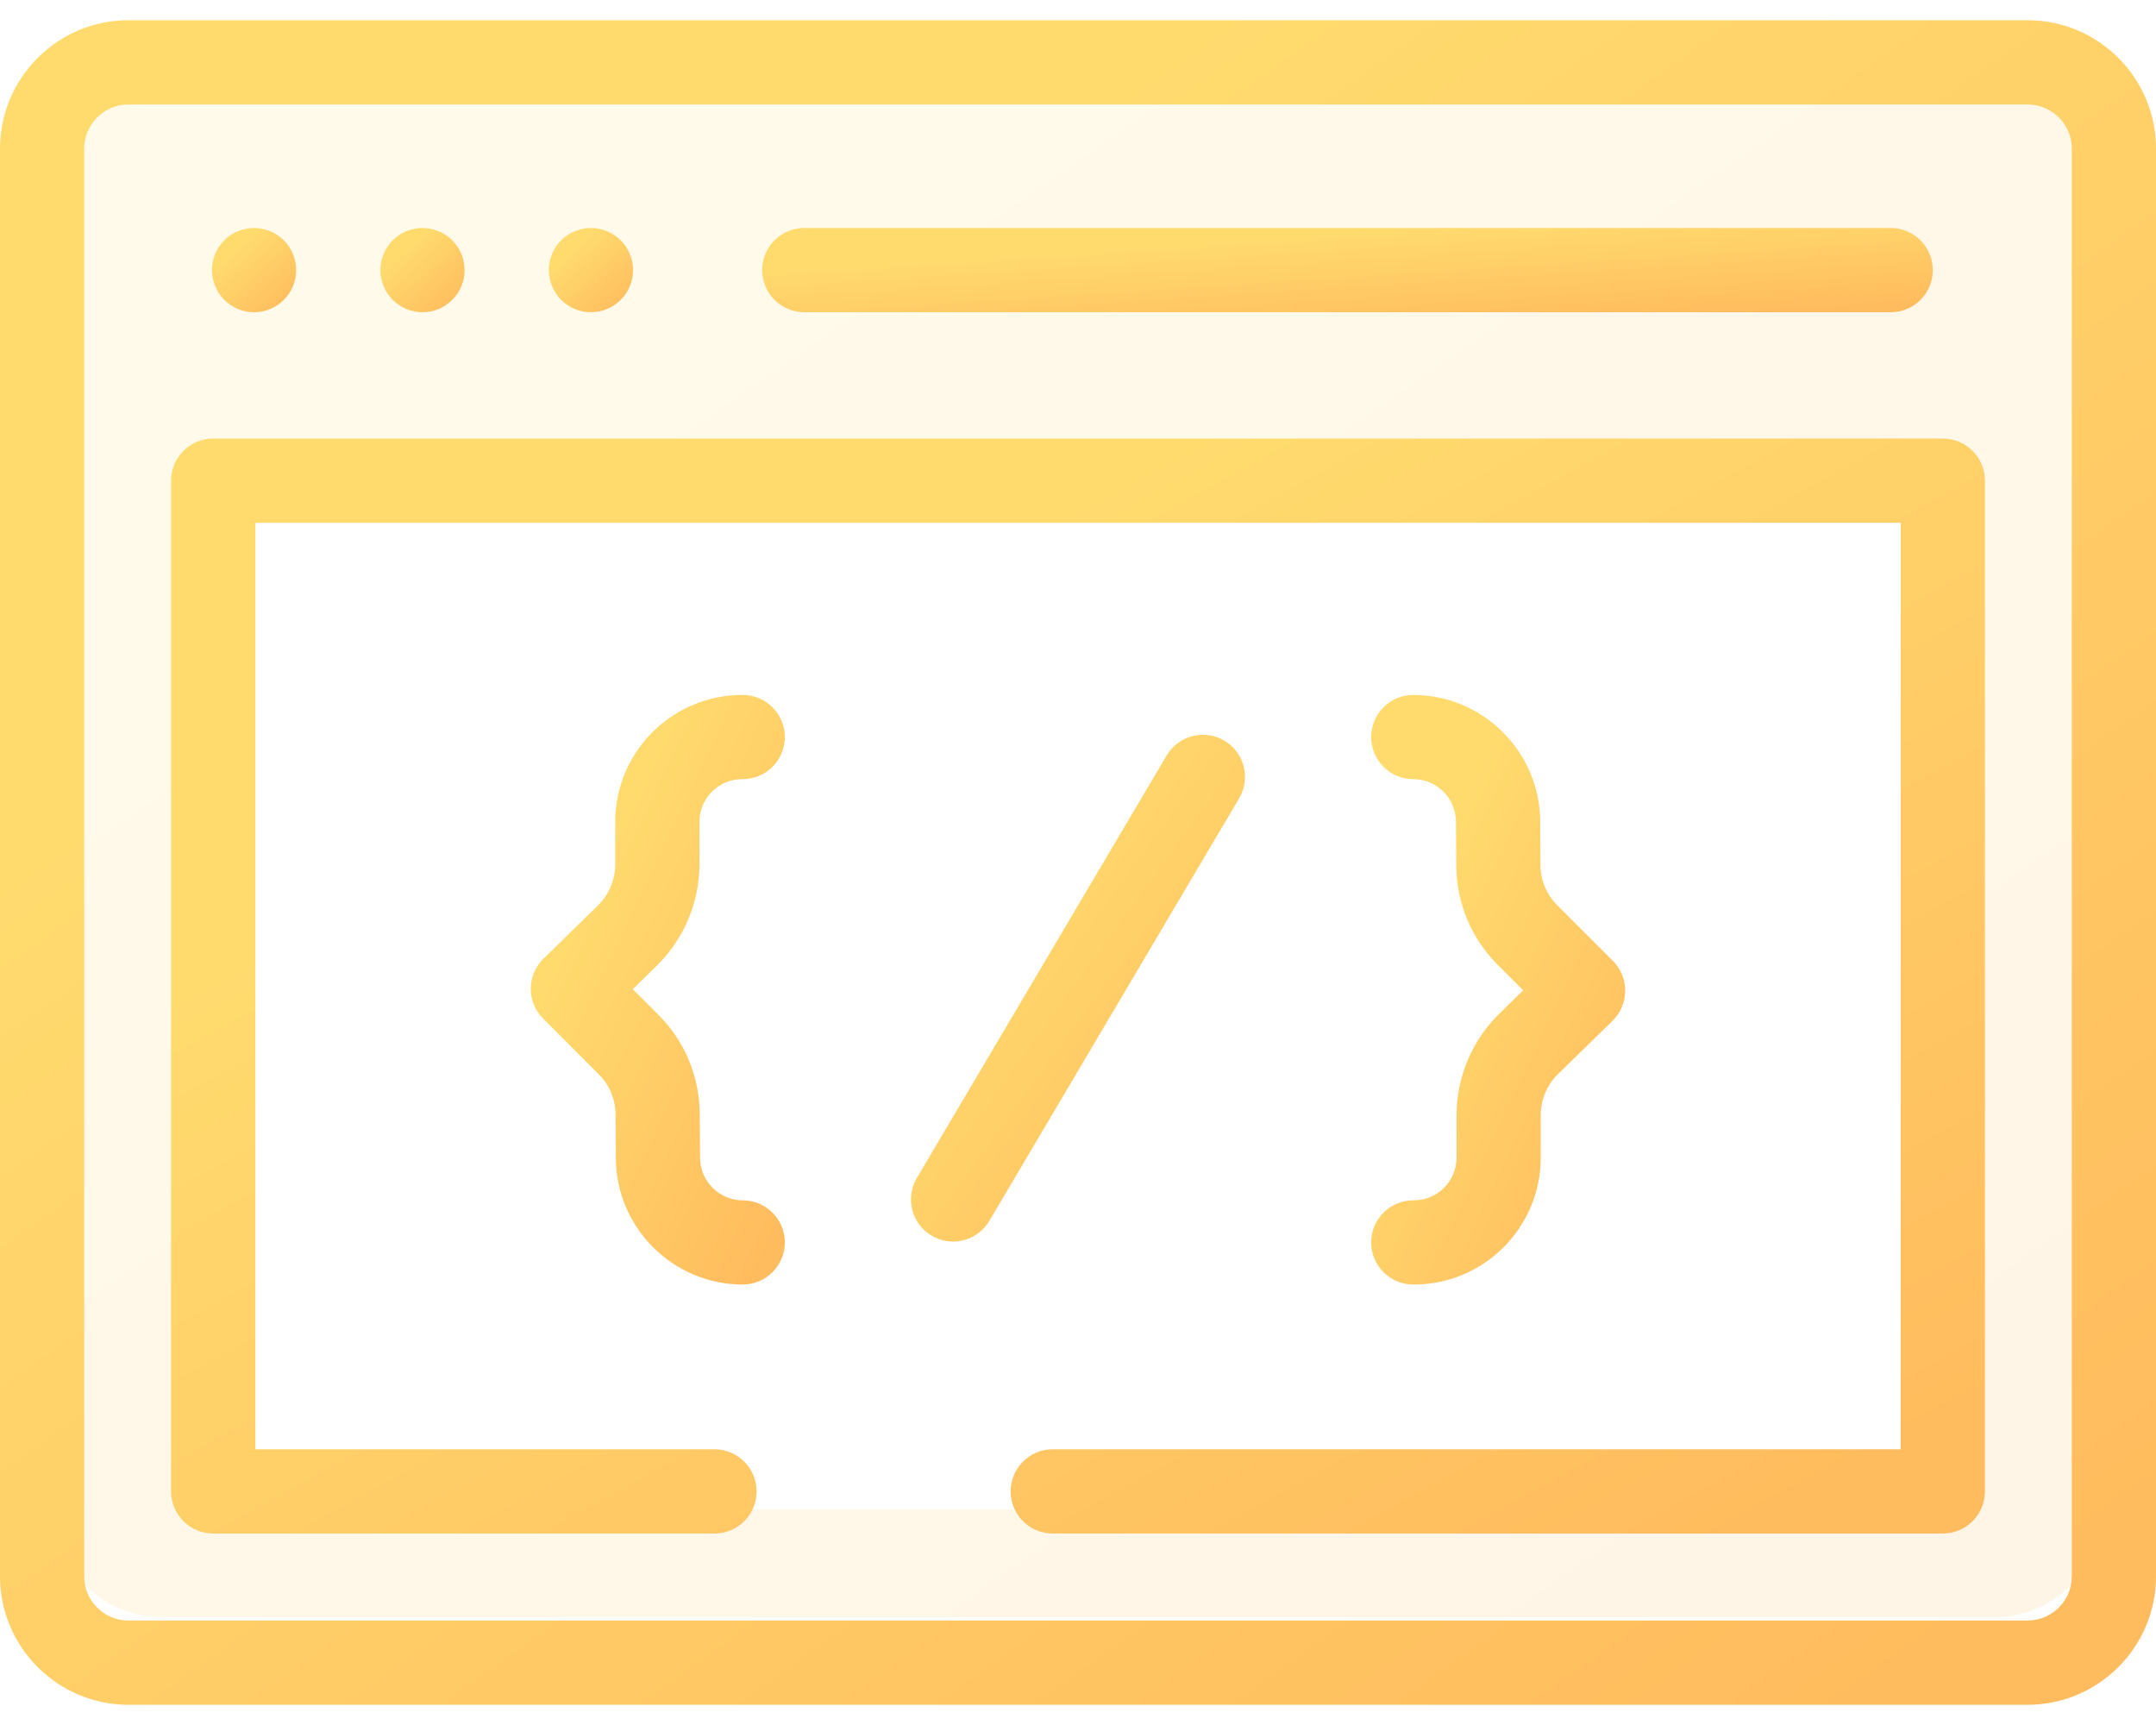
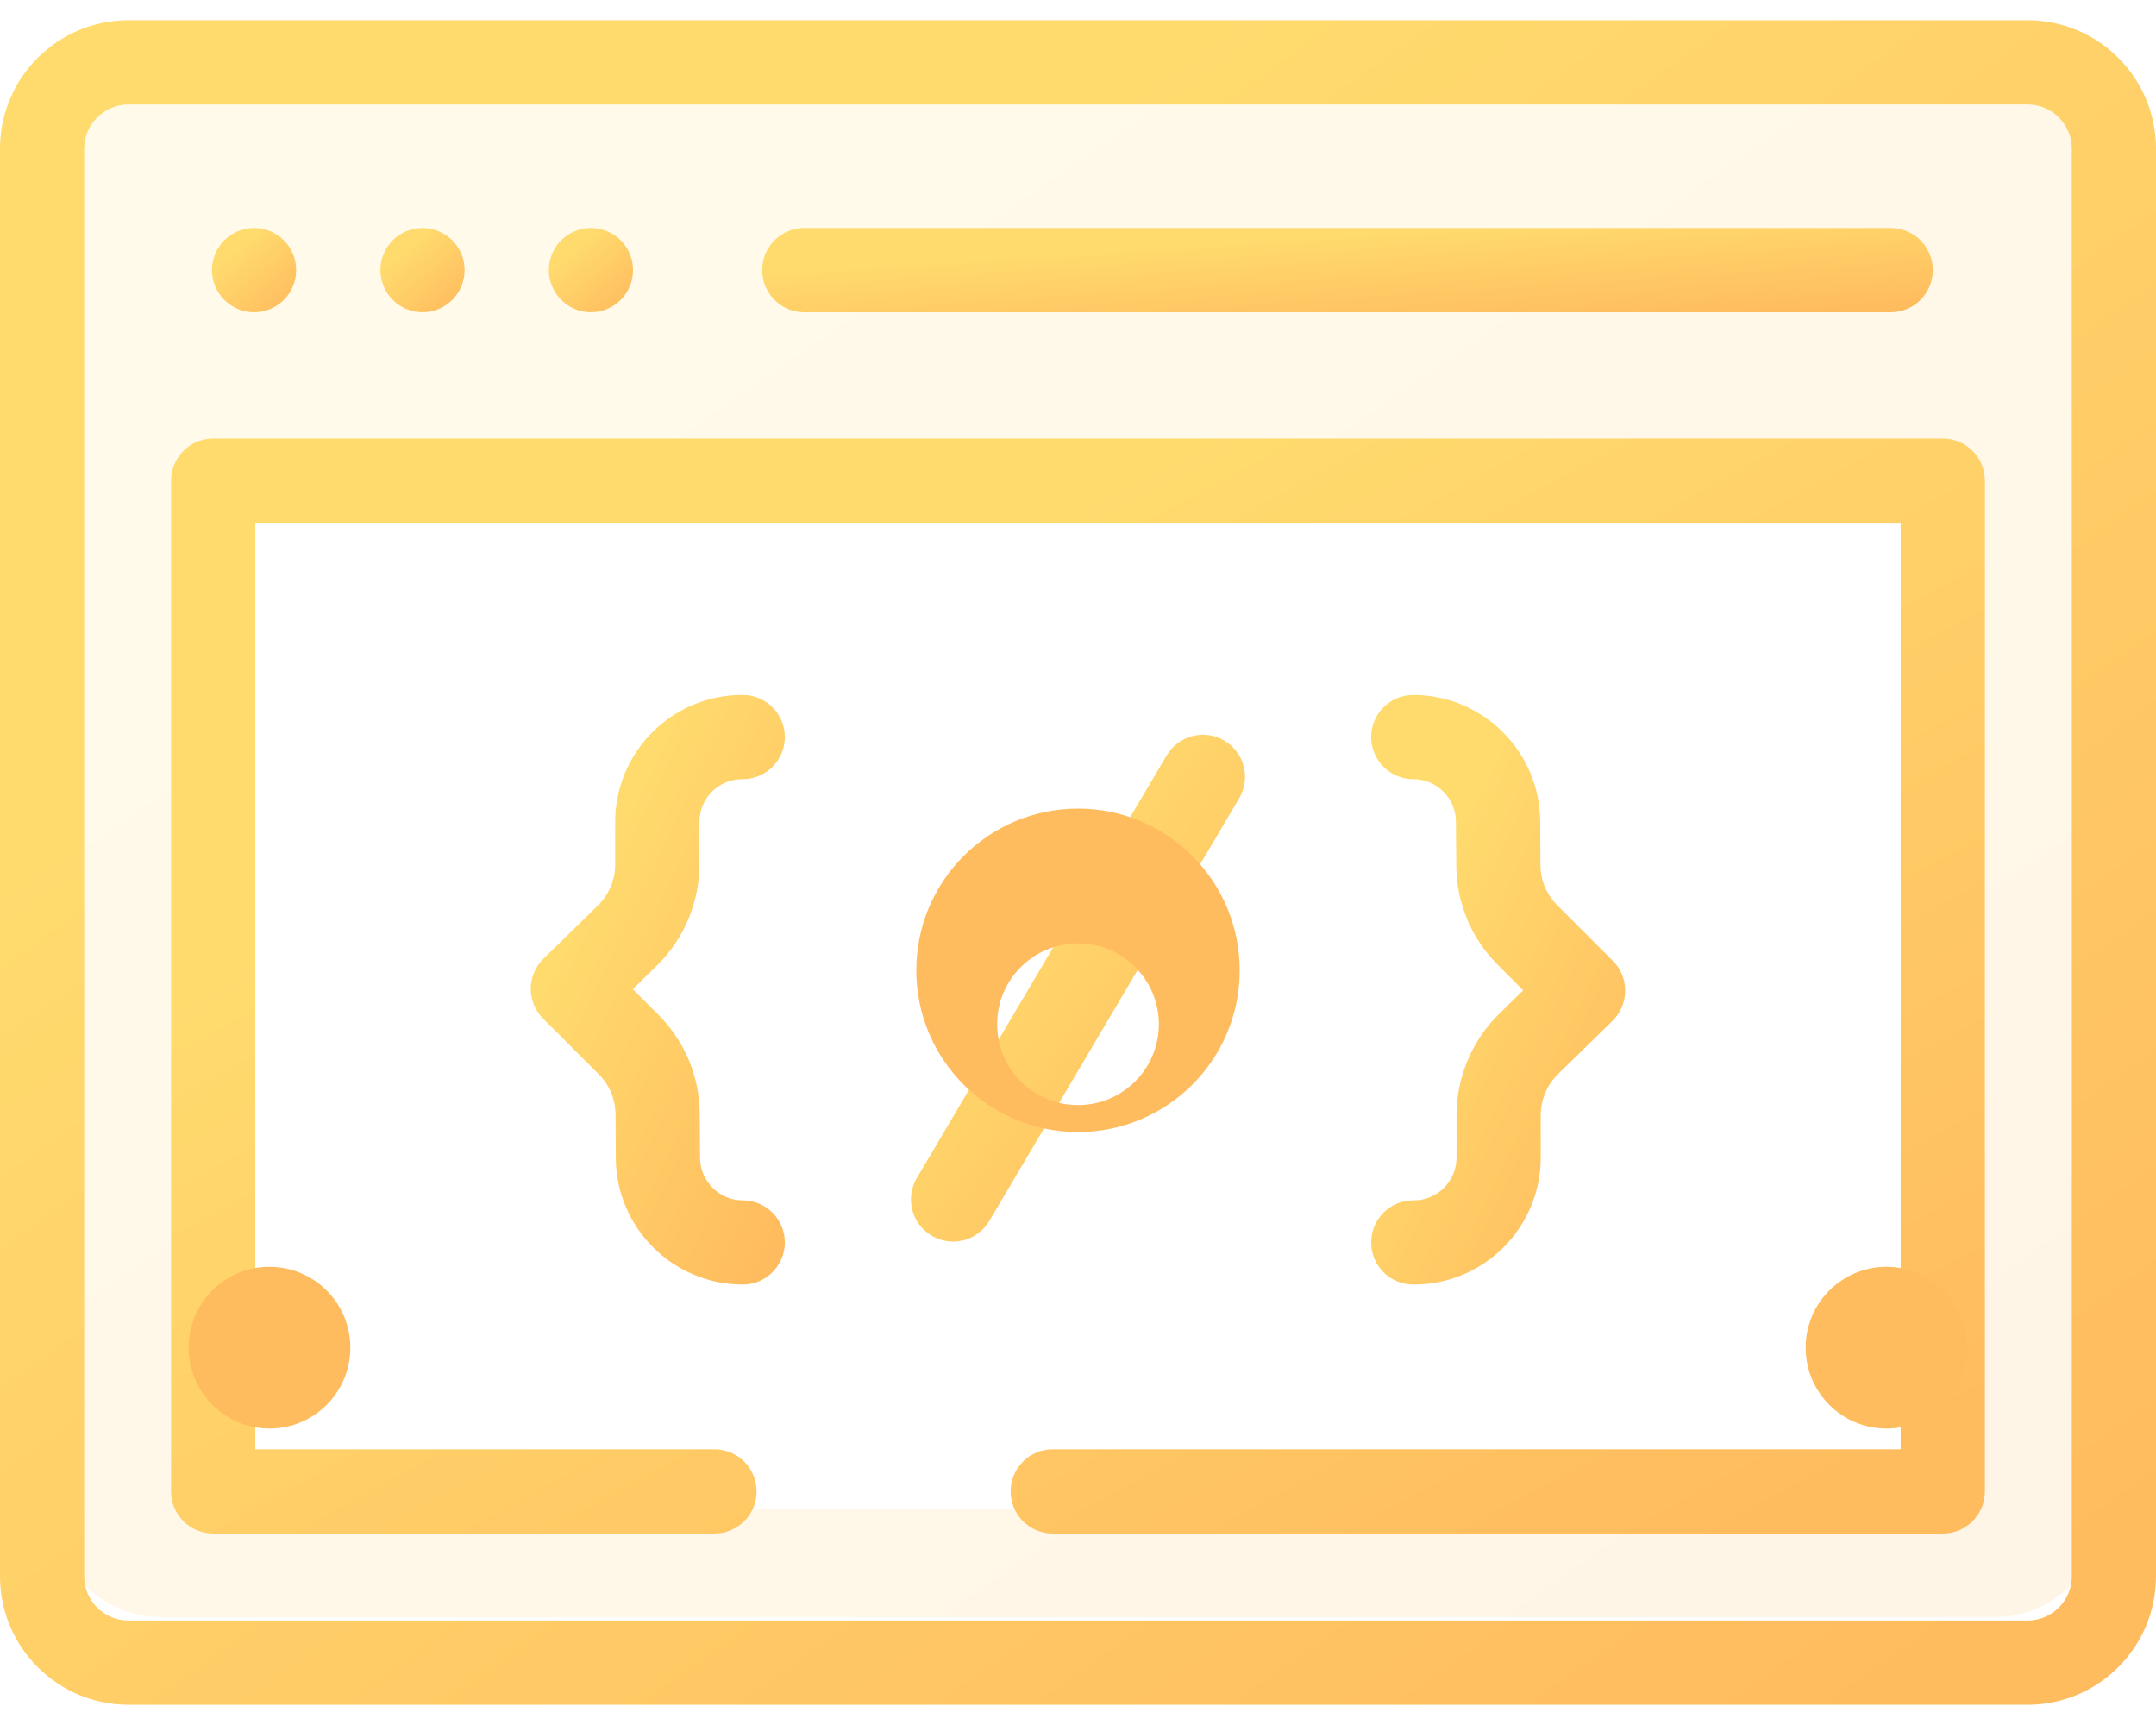
<svg xmlns="http://www.w3.org/2000/svg" width="40" height="32" viewBox="0 0 40 32" fill="none">
  <path opacity="0.15" fill-rule="evenodd" clip-rule="evenodd" d="M3 1C1.895 1 1 1.895 1 3V28C1 29.105 1.895 30 3 30H37C38.105 30 39 29.105 39 28V3C39 1.895 38.105 1 37 1H3ZM36 9H4V28H36V9Z" fill="url(#paint0_linear)" />
  <path d="M37.617 0.375H2.383C1.069 0.375 0 1.444 0 2.758V29.242C0 30.556 1.069 31.625 2.383 31.625H37.617C38.931 31.625 40 30.556 40 29.242V2.758C40 1.444 38.931 0.375 37.617 0.375ZM38.438 29.242C38.438 29.695 38.069 30.062 37.617 30.062H2.383C1.931 30.062 1.562 29.695 1.562 29.242V2.758C1.562 2.306 1.931 1.938 2.383 1.938H37.617C38.069 1.938 38.438 2.306 38.438 2.758V29.242Z" fill="url(#paint1_linear)" />
  <path d="M14.922 5.792H35.078C35.51 5.792 35.859 5.442 35.859 5.01C35.859 4.579 35.51 4.229 35.078 4.229H14.922C14.49 4.229 14.141 4.579 14.141 5.01C14.141 5.442 14.49 5.792 14.922 5.792Z" fill="url(#paint2_linear)" />
  <path d="M3.992 5.309C4.012 5.356 4.036 5.402 4.064 5.444C4.092 5.487 4.125 5.527 4.161 5.562C4.306 5.709 4.508 5.792 4.713 5.792C4.765 5.792 4.816 5.787 4.866 5.777C4.916 5.767 4.966 5.752 5.013 5.732C5.06 5.713 5.105 5.688 5.147 5.66C5.19 5.631 5.23 5.598 5.266 5.563C5.302 5.527 5.334 5.487 5.363 5.444C5.392 5.402 5.416 5.356 5.435 5.309C5.455 5.262 5.47 5.213 5.48 5.163C5.49 5.113 5.494 5.061 5.494 5.01C5.494 4.959 5.49 4.908 5.48 4.858C5.47 4.808 5.455 4.759 5.435 4.712C5.416 4.664 5.392 4.619 5.363 4.577C5.334 4.534 5.302 4.494 5.266 4.458C5.23 4.422 5.19 4.389 5.147 4.361C5.105 4.333 5.06 4.309 5.013 4.289C4.966 4.27 4.916 4.255 4.866 4.245C4.766 4.224 4.662 4.224 4.561 4.245C4.511 4.255 4.462 4.27 4.415 4.289C4.367 4.309 4.322 4.333 4.28 4.361C4.237 4.389 4.197 4.422 4.161 4.458C4.125 4.494 4.092 4.534 4.064 4.577C4.036 4.619 4.012 4.664 3.992 4.712C3.973 4.759 3.958 4.808 3.948 4.858C3.937 4.908 3.932 4.959 3.932 5.01C3.932 5.061 3.937 5.113 3.948 5.163C3.958 5.213 3.973 5.262 3.992 5.309Z" fill="url(#paint3_linear)" />
  <path d="M7.117 5.309C7.137 5.356 7.161 5.402 7.189 5.444C7.217 5.487 7.25 5.527 7.286 5.562C7.431 5.709 7.633 5.792 7.838 5.792C7.89 5.792 7.941 5.787 7.991 5.777C8.041 5.767 8.091 5.752 8.138 5.732C8.185 5.713 8.23 5.688 8.272 5.66C8.315 5.631 8.355 5.598 8.391 5.563C8.427 5.527 8.459 5.487 8.488 5.444C8.517 5.402 8.541 5.356 8.56 5.309C8.58 5.262 8.595 5.213 8.605 5.163C8.615 5.113 8.619 5.061 8.619 5.01C8.619 4.959 8.615 4.908 8.605 4.858C8.595 4.808 8.58 4.759 8.56 4.712C8.541 4.664 8.517 4.619 8.488 4.577C8.459 4.534 8.427 4.494 8.391 4.458C8.355 4.422 8.315 4.389 8.272 4.361C8.23 4.333 8.185 4.309 8.138 4.289C8.091 4.27 8.041 4.255 7.991 4.245C7.891 4.224 7.787 4.224 7.686 4.245C7.636 4.255 7.587 4.27 7.54 4.289C7.492 4.309 7.447 4.333 7.405 4.361C7.362 4.389 7.322 4.422 7.286 4.458C7.25 4.494 7.217 4.534 7.189 4.577C7.161 4.619 7.137 4.664 7.117 4.712C7.098 4.759 7.083 4.808 7.073 4.858C7.062 4.908 7.057 4.959 7.057 5.01C7.057 5.061 7.062 5.113 7.073 5.163C7.083 5.213 7.098 5.262 7.117 5.309Z" fill="url(#paint4_linear)" />
  <path d="M10.242 5.309C10.262 5.356 10.286 5.402 10.314 5.444C10.342 5.487 10.375 5.527 10.411 5.562C10.447 5.598 10.487 5.631 10.53 5.66C10.572 5.688 10.617 5.713 10.665 5.732C10.712 5.752 10.761 5.767 10.811 5.777C10.861 5.787 10.912 5.791 10.963 5.791C11.015 5.791 11.066 5.787 11.116 5.777C11.166 5.767 11.216 5.752 11.262 5.732C11.309 5.713 11.355 5.688 11.398 5.66C11.44 5.631 11.48 5.598 11.516 5.562C11.552 5.527 11.585 5.487 11.613 5.444C11.642 5.402 11.666 5.356 11.685 5.309C11.705 5.262 11.72 5.213 11.73 5.163C11.74 5.113 11.744 5.061 11.744 5.01C11.744 4.959 11.74 4.908 11.73 4.858C11.72 4.808 11.705 4.759 11.685 4.712C11.666 4.664 11.642 4.619 11.613 4.577C11.585 4.534 11.552 4.494 11.516 4.458C11.48 4.422 11.44 4.389 11.398 4.361C11.355 4.333 11.309 4.309 11.262 4.289C11.216 4.27 11.166 4.255 11.116 4.245C11.016 4.224 10.912 4.224 10.811 4.245C10.761 4.255 10.712 4.27 10.665 4.289C10.617 4.309 10.572 4.333 10.53 4.361C10.487 4.389 10.447 4.422 10.411 4.458C10.375 4.494 10.342 4.534 10.314 4.577C10.286 4.619 10.262 4.664 10.242 4.712C10.223 4.759 10.208 4.808 10.198 4.858C10.187 4.908 10.182 4.959 10.182 5.01C10.182 5.061 10.187 5.113 10.198 5.163C10.208 5.213 10.223 5.262 10.242 5.309Z" fill="url(#paint5_linear)" />
  <path d="M22.715 13.739C22.344 13.519 21.865 13.643 21.645 14.014L17.01 21.852C16.79 22.224 16.913 22.703 17.285 22.922C17.409 22.996 17.546 23.032 17.682 23.032C17.949 23.032 18.209 22.894 18.355 22.648L22.99 14.809C23.21 14.438 23.087 13.959 22.715 13.739Z" fill="url(#paint6_linear)" />
  <path d="M12.977 16.035V15.246C12.977 14.809 13.332 14.454 13.769 14.454H13.78C14.211 14.454 14.561 14.104 14.561 13.673C14.561 13.242 14.211 12.892 13.78 12.892H13.769C12.471 12.892 11.414 13.948 11.414 15.246V16.035C11.414 16.319 11.298 16.596 11.095 16.795L10.082 17.785C9.933 17.931 9.849 18.131 9.847 18.34C9.846 18.548 9.929 18.749 10.076 18.896L11.108 19.928C11.307 20.126 11.417 20.391 11.42 20.672L11.425 21.491C11.434 22.78 12.49 23.829 13.78 23.829C14.211 23.829 14.561 23.479 14.561 23.048C14.561 22.616 14.211 22.267 13.78 22.267C13.346 22.267 12.991 21.914 12.988 21.48L12.982 20.661C12.977 19.966 12.704 19.313 12.213 18.823L11.74 18.35L12.187 17.912C12.689 17.421 12.977 16.737 12.977 16.035Z" fill="url(#paint7_linear)" />
  <path d="M27.023 20.686V21.474C27.023 21.911 26.668 22.267 26.231 22.267H26.22C25.789 22.267 25.439 22.616 25.439 23.048C25.439 23.479 25.789 23.829 26.22 23.829H26.231C27.529 23.829 28.585 22.773 28.585 21.474V20.686C28.585 20.402 28.702 20.125 28.905 19.926L29.918 18.936C30.067 18.79 30.151 18.59 30.152 18.381C30.154 18.172 30.071 17.972 29.923 17.824L28.892 16.793C28.693 16.595 28.582 16.33 28.58 16.049L28.575 15.23C28.566 13.941 27.509 12.892 26.22 12.892C25.789 12.892 25.439 13.242 25.439 13.673C25.439 14.104 25.789 14.454 26.22 14.454C26.654 14.454 27.009 14.807 27.012 15.241L27.018 16.059C27.023 16.754 27.296 17.407 27.787 17.898L28.26 18.371L27.812 18.809C27.311 19.3 27.023 19.984 27.023 20.686Z" fill="url(#paint8_linear)" />
  <path d="M36.044 8.135H3.956C3.524 8.135 3.174 8.485 3.174 8.917V27.667C3.174 28.098 3.524 28.448 3.956 28.448H13.255C13.687 28.448 14.037 28.098 14.037 27.667C14.037 27.235 13.687 26.885 13.255 26.885H4.737V9.698H35.263V26.885H19.531C19.1 26.885 18.75 27.235 18.75 27.667C18.75 28.098 19.1 28.448 19.531 28.448H36.044C36.476 28.448 36.826 28.098 36.826 27.667V8.917C36.826 8.485 36.476 8.135 36.044 8.135Z" fill="url(#paint9_linear)" />
+   <circle cx="5" cy="25" r="1.5" fill="#FFBC5E" />
+   <circle cx="35" cy="25" r="1.5" fill="#FFBC5E" />
+   <path d="M20 15C21.657 15 23 16.343 23 18C23 19.657 21.657 21 20 21C18.343 21 17 19.657 17 18C17 16.343 18.343 15 20 15ZM20 17.5C19.172 17.5 18.5 18.172 18.5 19C18.5 19.828 19.172 20.5 20 20.5C20.828 20.5 21.5 19.828 21.5 19C21.5 18.172 20.828 17.5 20 17.5Z" fill="#FFBC5E" />
  <defs>
    <linearGradient id="paint0_linear" x1="3.153" y1="1" x2="26.689" y2="35.054" gradientUnits="userSpaceOnUse">
      <stop offset="0.259" stop-color="#FFDB6E" />
      <stop offset="1" stop-color="#FFBC5E" />
    </linearGradient>
    <linearGradient id="paint1_linear" x1="2.267" y1="0.375" x2="27.833" y2="36.511" gradientUnits="userSpaceOnUse">
      <stop offset="0.259" stop-color="#FFDB6E" />
      <stop offset="1" stop-color="#FFBC5E" />
    </linearGradient>
    <linearGradient id="paint2_linear" x1="15.371" y1="4.229" x2="15.547" y2="6.929" gradientUnits="userSpaceOnUse">
      <stop offset="0.259" stop-color="#FFDB6E" />
      <stop offset="1" stop-color="#FFBC5E" />
    </linearGradient>
    <linearGradient id="paint3_linear" x1="4.02" y1="4.229" x2="5.369" y2="5.719" gradientUnits="userSpaceOnUse">
      <stop offset="0.259" stop-color="#FFDB6E" />
      <stop offset="1" stop-color="#FFBC5E" />
    </linearGradient>
    <linearGradient id="paint4_linear" x1="7.145" y1="4.229" x2="8.494" y2="5.719" gradientUnits="userSpaceOnUse">
      <stop offset="0.259" stop-color="#FFDB6E" />
      <stop offset="1" stop-color="#FFBC5E" />
    </linearGradient>
    <linearGradient id="paint5_linear" x1="10.27" y1="4.229" x2="11.619" y2="5.719" gradientUnits="userSpaceOnUse">
      <stop offset="0.259" stop-color="#FFDB6E" />
      <stop offset="1" stop-color="#FFBC5E" />
    </linearGradient>
    <linearGradient id="paint6_linear" x1="17.252" y1="13.63" x2="25.014" y2="19.281" gradientUnits="userSpaceOnUse">
      <stop offset="0.259" stop-color="#FFDB6E" />
      <stop offset="1" stop-color="#FFBC5E" />
    </linearGradient>
    <linearGradient id="paint7_linear" x1="10.114" y1="12.892" x2="17.479" y2="16.396" gradientUnits="userSpaceOnUse">
      <stop offset="0.259" stop-color="#FFDB6E" />
      <stop offset="1" stop-color="#FFBC5E" />
    </linearGradient>
    <linearGradient id="paint8_linear" x1="25.706" y1="12.892" x2="33.07" y2="16.396" gradientUnits="userSpaceOnUse">
      <stop offset="0.259" stop-color="#FFDB6E" />
      <stop offset="1" stop-color="#FFBC5E" />
    </linearGradient>
    <linearGradient id="paint9_linear" x1="5.081" y1="8.135" x2="19.915" y2="35.272" gradientUnits="userSpaceOnUse">
      <stop offset="0.259" stop-color="#FFDB6E" />
      <stop offset="1" stop-color="#FFBC5E" />
    </linearGradient>
  </defs>
</svg>
